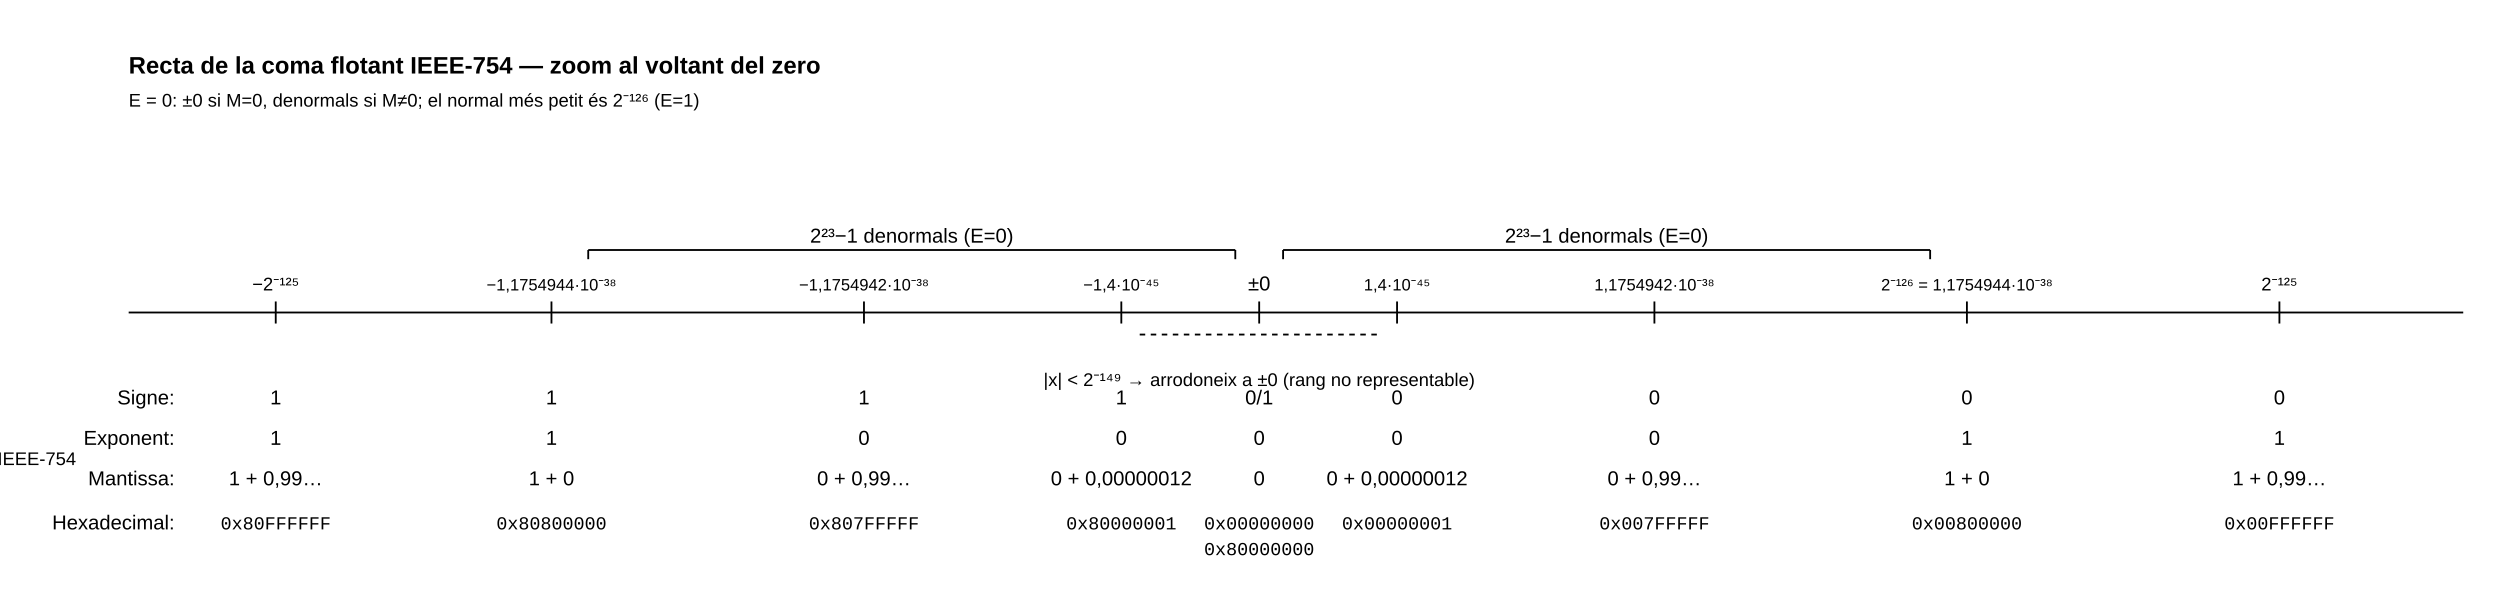
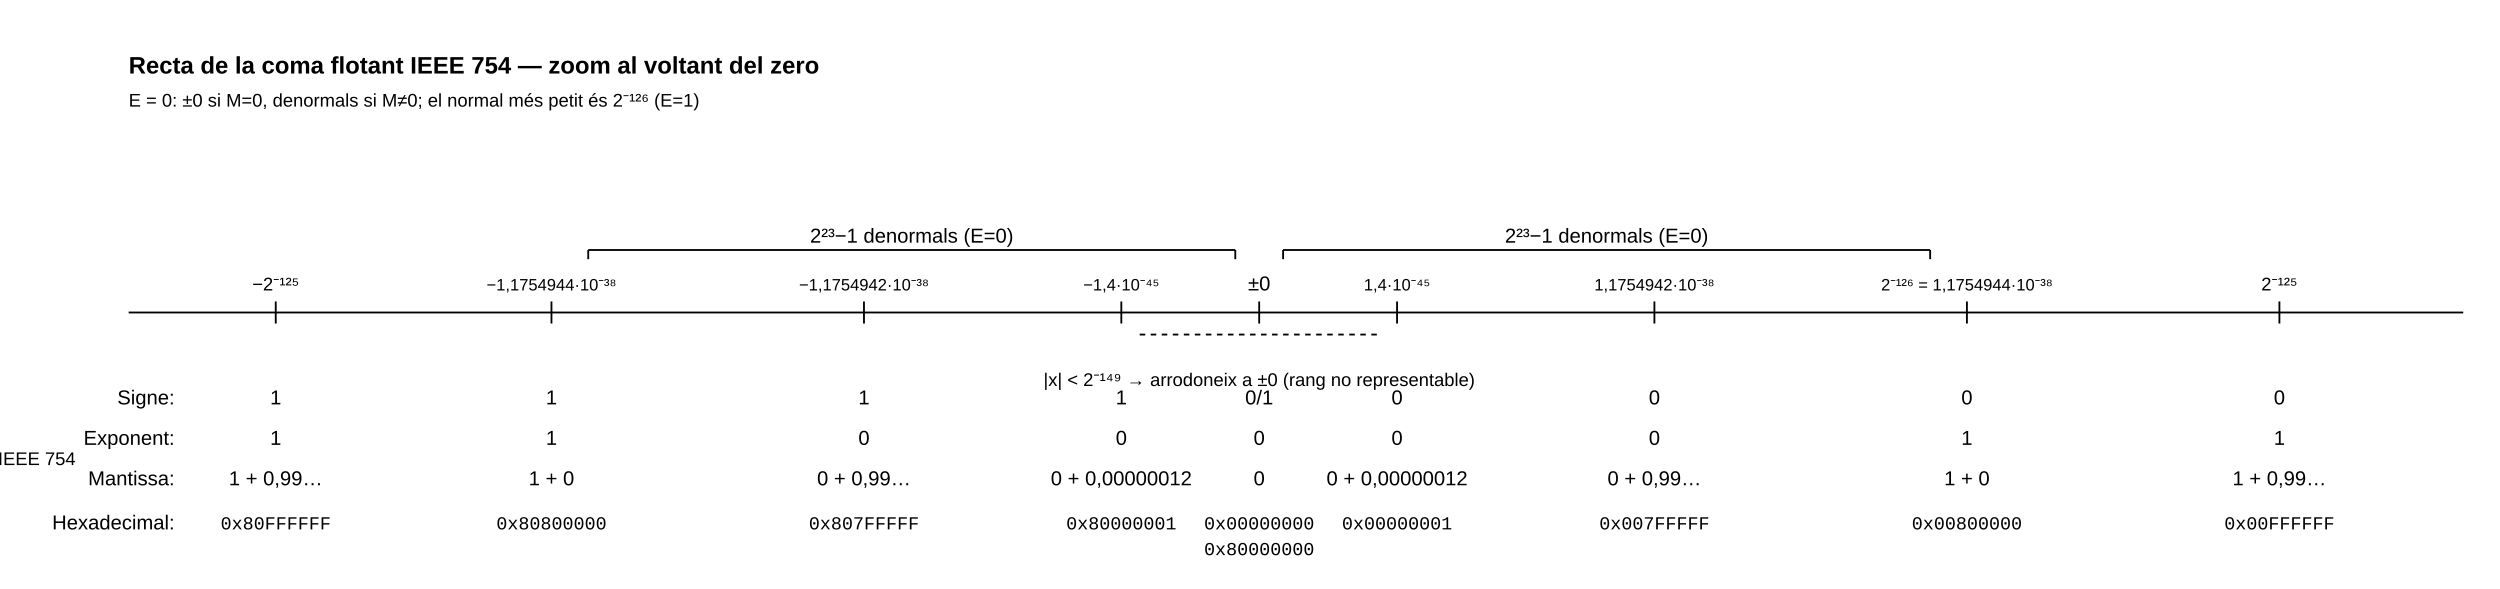
<svg xmlns="http://www.w3.org/2000/svg" width="1360" height="320" viewBox="0 0 1360 320" role="img">
  <line x1="70" y1="170" x2="1340" y2="170" stroke="#000000" stroke-width="1" />
  <line x1="150" y1="164" x2="150" y2="176" stroke="#000000" stroke-width="1" />
  <text x="150" y="220" font-family="'Liberation Sans', Arial, Helvetica, sans-serif" font-size="11" fill="#000000" text-anchor="middle" font-weight="normal">1</text>
  <text x="150" y="242" font-family="'Liberation Sans', Arial, Helvetica, sans-serif" font-size="11" fill="#000000" text-anchor="middle" font-weight="normal">1</text>
  <text x="150" y="264" font-family="'Liberation Sans', Arial, Helvetica, sans-serif" font-size="11" fill="#000000" text-anchor="middle" font-weight="normal">1 + 0,99…</text>
  <text x="150" y="288" font-family="'Liberation Mono', 'Courier New', Courier, monospace" font-size="10" fill="#000000" text-anchor="middle" font-weight="normal">0x80FFFFFF</text>
  <line x1="300" y1="164" x2="300" y2="176" stroke="#000000" stroke-width="1" />
  <text x="300" y="220" font-family="'Liberation Sans', Arial, Helvetica, sans-serif" font-size="11" fill="#000000" text-anchor="middle" font-weight="normal">1</text>
  <text x="300" y="242" font-family="'Liberation Sans', Arial, Helvetica, sans-serif" font-size="11" fill="#000000" text-anchor="middle" font-weight="normal">1</text>
  <text x="300" y="264" font-family="'Liberation Sans', Arial, Helvetica, sans-serif" font-size="11" fill="#000000" text-anchor="middle" font-weight="normal">1 + 0</text>
  <text x="300" y="288" font-family="'Liberation Mono', 'Courier New', Courier, monospace" font-size="10" fill="#000000" text-anchor="middle" font-weight="normal">0x80800000</text>
  <line x1="470" y1="164" x2="470" y2="176" stroke="#000000" stroke-width="1" />
  <text x="470" y="220" font-family="'Liberation Sans', Arial, Helvetica, sans-serif" font-size="11" fill="#000000" text-anchor="middle" font-weight="normal">1</text>
  <text x="470" y="242" font-family="'Liberation Sans', Arial, Helvetica, sans-serif" font-size="11" fill="#000000" text-anchor="middle" font-weight="normal">0</text>
  <text x="470" y="264" font-family="'Liberation Sans', Arial, Helvetica, sans-serif" font-size="11" fill="#000000" text-anchor="middle" font-weight="normal">0 + 0,99…</text>
  <text x="470" y="288" font-family="'Liberation Mono', 'Courier New', Courier, monospace" font-size="10" fill="#000000" text-anchor="middle" font-weight="normal">0x807FFFFF</text>
  <line x1="610" y1="164" x2="610" y2="176" stroke="#000000" stroke-width="1" />
  <text x="610" y="220" font-family="'Liberation Sans', Arial, Helvetica, sans-serif" font-size="11" fill="#000000" text-anchor="middle" font-weight="normal">1</text>
  <text x="610" y="242" font-family="'Liberation Sans', Arial, Helvetica, sans-serif" font-size="11" fill="#000000" text-anchor="middle" font-weight="normal">0</text>
  <text x="610" y="264" font-family="'Liberation Sans', Arial, Helvetica, sans-serif" font-size="11" fill="#000000" text-anchor="middle" font-weight="normal">0 + 0,00000012</text>
  <text x="610" y="288" font-family="'Liberation Mono', 'Courier New', Courier, monospace" font-size="10" fill="#000000" text-anchor="middle" font-weight="normal">0x80000001</text>
  <line x1="760" y1="164" x2="760" y2="176" stroke="#000000" stroke-width="1" />
  <text x="760" y="220" font-family="'Liberation Sans', Arial, Helvetica, sans-serif" font-size="11" fill="#000000" text-anchor="middle" font-weight="normal">0</text>
  <text x="760" y="242" font-family="'Liberation Sans', Arial, Helvetica, sans-serif" font-size="11" fill="#000000" text-anchor="middle" font-weight="normal">0</text>
  <text x="760" y="264" font-family="'Liberation Sans', Arial, Helvetica, sans-serif" font-size="11" fill="#000000" text-anchor="middle" font-weight="normal">0 + 0,00000012</text>
  <text x="760" y="288" font-family="'Liberation Mono', 'Courier New', Courier, monospace" font-size="10" fill="#000000" text-anchor="middle" font-weight="normal">0x00000001</text>
  <line x1="900" y1="164" x2="900" y2="176" stroke="#000000" stroke-width="1" />
  <text x="900" y="220" font-family="'Liberation Sans', Arial, Helvetica, sans-serif" font-size="11" fill="#000000" text-anchor="middle" font-weight="normal">0</text>
  <text x="900" y="242" font-family="'Liberation Sans', Arial, Helvetica, sans-serif" font-size="11" fill="#000000" text-anchor="middle" font-weight="normal">0</text>
  <text x="900" y="264" font-family="'Liberation Sans', Arial, Helvetica, sans-serif" font-size="11" fill="#000000" text-anchor="middle" font-weight="normal">0 + 0,99…</text>
  <text x="900" y="288" font-family="'Liberation Mono', 'Courier New', Courier, monospace" font-size="10" fill="#000000" text-anchor="middle" font-weight="normal">0x007FFFFF</text>
  <line x1="1070" y1="164" x2="1070" y2="176" stroke="#000000" stroke-width="1" />
  <text x="1070" y="220" font-family="'Liberation Sans', Arial, Helvetica, sans-serif" font-size="11" fill="#000000" text-anchor="middle" font-weight="normal">0</text>
  <text x="1070" y="242" font-family="'Liberation Sans', Arial, Helvetica, sans-serif" font-size="11" fill="#000000" text-anchor="middle" font-weight="normal">1</text>
  <text x="1070" y="264" font-family="'Liberation Sans', Arial, Helvetica, sans-serif" font-size="11" fill="#000000" text-anchor="middle" font-weight="normal">1 + 0</text>
  <text x="1070" y="288" font-family="'Liberation Mono', 'Courier New', Courier, monospace" font-size="10" fill="#000000" text-anchor="middle" font-weight="normal">0x00800000</text>
  <line x1="1240" y1="164" x2="1240" y2="176" stroke="#000000" stroke-width="1" />
  <text x="1240" y="220" font-family="'Liberation Sans', Arial, Helvetica, sans-serif" font-size="11" fill="#000000" text-anchor="middle" font-weight="normal">0</text>
  <text x="1240" y="242" font-family="'Liberation Sans', Arial, Helvetica, sans-serif" font-size="11" fill="#000000" text-anchor="middle" font-weight="normal">1</text>
  <text x="1240" y="264" font-family="'Liberation Sans', Arial, Helvetica, sans-serif" font-size="11" fill="#000000" text-anchor="middle" font-weight="normal">1 + 0,99…</text>
  <text x="1240" y="288" font-family="'Liberation Mono', 'Courier New', Courier, monospace" font-size="10" fill="#000000" text-anchor="middle" font-weight="normal">0x00FFFFFF</text>
  <line x1="685" y1="164" x2="685" y2="176" stroke="#000000" stroke-width="1" />
  <text x="685" y="158" font-family="'Liberation Sans', Arial, Helvetica, sans-serif" font-size="11" fill="#000000" text-anchor="middle" font-weight="normal">±0</text>
  <text x="685" y="220" font-family="'Liberation Sans', Arial, Helvetica, sans-serif" font-size="11" fill="#000000" text-anchor="middle" font-weight="normal">0/1</text>
  <text x="685" y="242" font-family="'Liberation Sans', Arial, Helvetica, sans-serif" font-size="11" fill="#000000" text-anchor="middle" font-weight="normal">0</text>
  <text x="685" y="264" font-family="'Liberation Sans', Arial, Helvetica, sans-serif" font-size="11" fill="#000000" text-anchor="middle" font-weight="normal">0</text>
  <text x="685" y="288" font-family="'Liberation Mono', 'Courier New', Courier, monospace" font-size="10" fill="#000000" text-anchor="middle" font-weight="normal">0x00000000</text>
  <text x="685" y="302" font-family="'Liberation Mono', 'Courier New', Courier, monospace" font-size="10" fill="#000000" text-anchor="middle" font-weight="normal">0x80000000</text>
  <text x="95" y="220" font-family="'Liberation Sans', Arial, Helvetica, sans-serif" font-size="11" fill="#000000" text-anchor="end" font-weight="normal">Signe:</text>
  <text x="95" y="242" font-family="'Liberation Sans', Arial, Helvetica, sans-serif" font-size="11" fill="#000000" text-anchor="end" font-weight="normal">Exponent:</text>
  <text x="95" y="264" font-family="'Liberation Sans', Arial, Helvetica, sans-serif" font-size="11" fill="#000000" text-anchor="end" font-weight="normal">Mantissa:</text>
  <text x="95" y="288" font-family="'Liberation Sans', Arial, Helvetica, sans-serif" font-size="11" fill="#000000" text-anchor="end" font-weight="normal">Hexadecimal:</text>
-   <text x="20" y="253.0" font-family="'Liberation Sans', Arial, Helvetica, sans-serif" font-size="10" fill="#000000" text-anchor="middle" font-weight="normal">IEEE-754</text>
+   <text x="20" y="253.0" font-family="'Liberation Sans', Arial, Helvetica, sans-serif" font-size="10" fill="#000000" text-anchor="middle" font-weight="normal">IEEE 754</text>
  <text x="150" y="158" font-family="'Liberation Sans', Arial, Helvetica, sans-serif" font-size="10" fill="#000000" text-anchor="middle" font-weight="normal">−2⁻¹²⁵</text>
  <text x="300" y="158" font-family="'Liberation Sans', Arial, Helvetica, sans-serif" font-size="9" fill="#000000" text-anchor="middle" font-weight="normal">−1,1754944·10⁻³⁸</text>
  <text x="470" y="158" font-family="'Liberation Sans', Arial, Helvetica, sans-serif" font-size="9" fill="#000000" text-anchor="middle" font-weight="normal">−1,1754942·10⁻³⁸</text>
  <text x="610" y="158" font-family="'Liberation Sans', Arial, Helvetica, sans-serif" font-size="9" fill="#000000" text-anchor="middle" font-weight="normal">−1,4·10⁻⁴⁵</text>
  <text x="760" y="158" font-family="'Liberation Sans', Arial, Helvetica, sans-serif" font-size="9" fill="#000000" text-anchor="middle" font-weight="normal">1,4·10⁻⁴⁵</text>
  <text x="900" y="158" font-family="'Liberation Sans', Arial, Helvetica, sans-serif" font-size="9" fill="#000000" text-anchor="middle" font-weight="normal">1,1754942·10⁻³⁸</text>
  <text x="1070" y="158" font-family="'Liberation Sans', Arial, Helvetica, sans-serif" font-size="9" fill="#000000" text-anchor="middle" font-weight="normal">2⁻¹²⁶ = 1,1754944·10⁻³⁸</text>
  <text x="1240" y="158" font-family="'Liberation Sans', Arial, Helvetica, sans-serif" font-size="10" fill="#000000" text-anchor="middle" font-weight="normal">2⁻¹²⁵</text>
  <line x1="320" y1="141" x2="320" y2="136" stroke="#000000" stroke-width="1" />
  <line x1="320" y1="136" x2="672" y2="136" stroke="#000000" stroke-width="1" />
  <line x1="672" y1="136" x2="672" y2="141" stroke="#000000" stroke-width="1" />
  <text x="496.0" y="132" font-family="'Liberation Sans', Arial, Helvetica, sans-serif" font-size="11" fill="#000000" text-anchor="middle" font-weight="normal">2²³−1 denormals (E=0)</text>
  <line x1="698" y1="141" x2="698" y2="136" stroke="#000000" stroke-width="1" />
  <line x1="698" y1="136" x2="1050" y2="136" stroke="#000000" stroke-width="1" />
  <line x1="1050" y1="136" x2="1050" y2="141" stroke="#000000" stroke-width="1" />
  <text x="874.0" y="132" font-family="'Liberation Sans', Arial, Helvetica, sans-serif" font-size="11" fill="#000000" text-anchor="middle" font-weight="normal">2²³−1 denormals (E=0)</text>
  <text x="685" y="210" font-family="'Liberation Sans', Arial, Helvetica, sans-serif" font-size="10" fill="#000000" text-anchor="middle" font-weight="normal">|x| &lt; 2⁻¹⁴⁹ → arrodoneix a ±0 (rang no representable)</text>
  <line x1="620" y1="182" x2="750" y2="182" stroke="#000000" stroke-width="1" stroke-dasharray="3,3" />
-   <text x="70" y="40" font-family="'Liberation Sans', Arial, Helvetica, sans-serif" font-size="13" fill="#000000" text-anchor="start" font-weight="bold">Recta de la coma flotant IEEE-754 — zoom al voltant del zero</text>
+   <text x="70" y="40" font-family="'Liberation Sans', Arial, Helvetica, sans-serif" font-size="13" fill="#000000" text-anchor="start" font-weight="bold">Recta de la coma flotant IEEE 754 — zoom al voltant del zero</text>
  <text x="70" y="58" font-family="'Liberation Sans', Arial, Helvetica, sans-serif" font-size="10" fill="#000000" text-anchor="start" font-weight="normal">E = 0: ±0 si M=0, denormals si M≠0; el normal més petit és 2⁻¹²⁶ (E=1)</text>
</svg>
